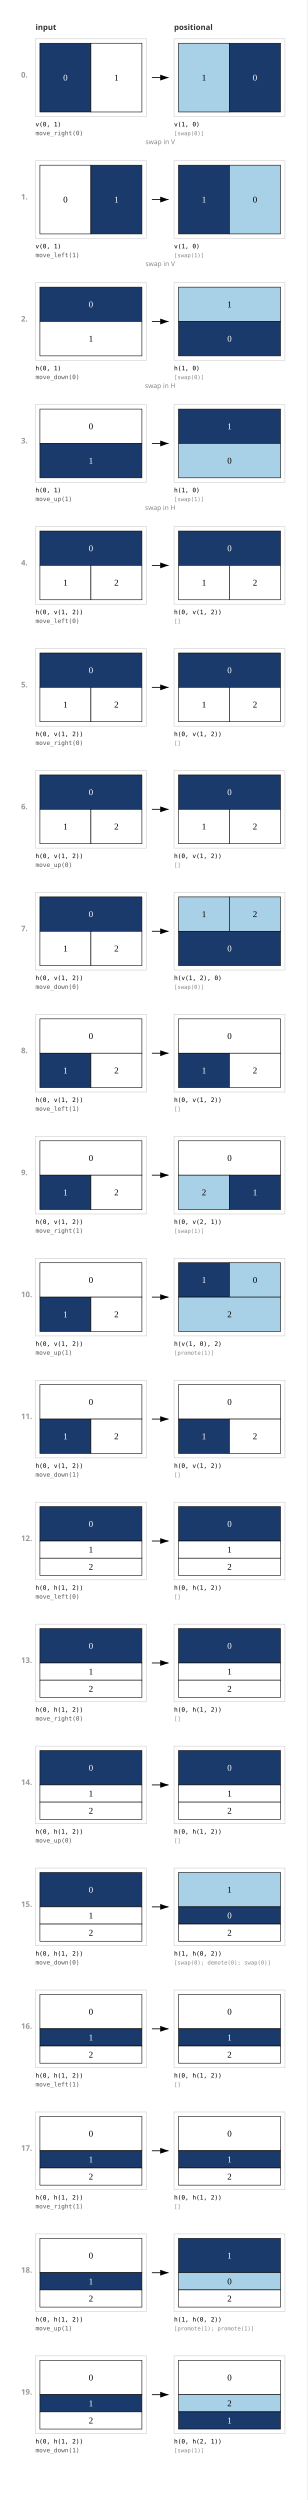
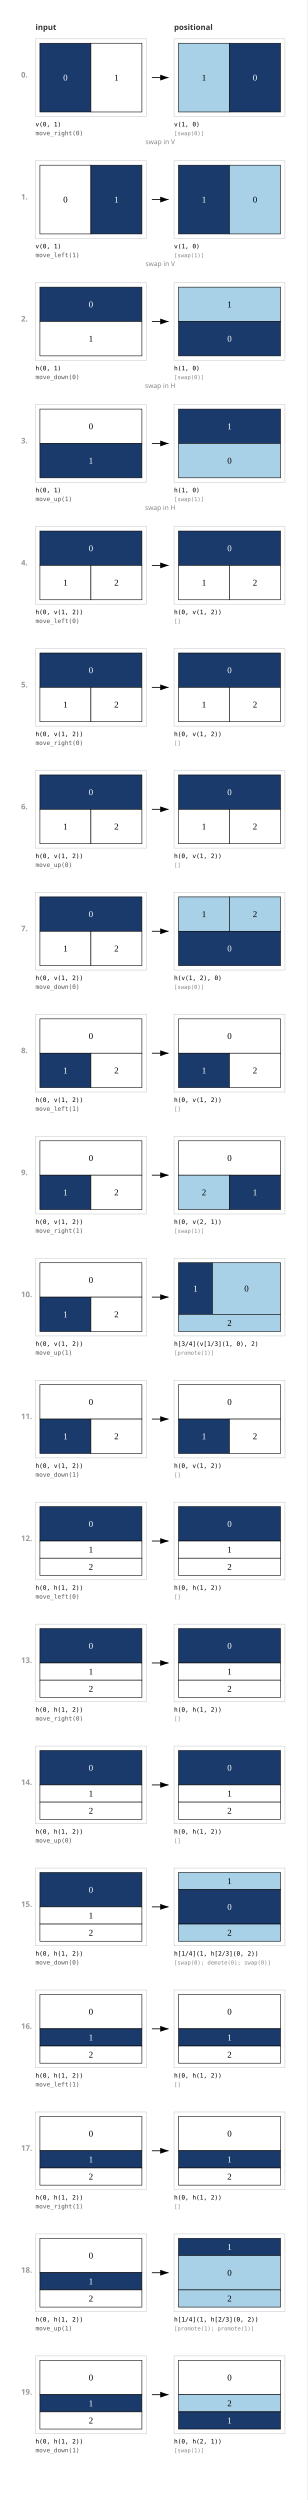
<svg xmlns="http://www.w3.org/2000/svg" width="554" height="4510">
  <rect width="554" height="4510" fill="white" />
  <defs>
    <marker id="arrow" markerWidth="10" markerHeight="7" refX="10" refY="3.5" orient="auto">
      <polygon points="0 0, 10 3.5, 0 7" fill="black" />
    </marker>
  </defs>
  <text x="64" y="54" font-size="14" font-weight="bold" font-family="sans-serif" fill="#333">input</text>
  <text x="314" y="54" font-size="14" font-weight="bold" font-family="sans-serif" fill="#333">positional</text>
  <text x="38" y="140" font-size="14" font-weight="bold" font-family="sans-serif" fill="#999">0.</text>
  <rect x="64" y="70" width="200" height="140" fill="none" stroke="#ccc" stroke-width="1" />
  <rect x="72" y="78" width="92" height="124" fill="#1a3a6b" stroke="black" stroke-width="1" />
  <text x="118" y="140" text-anchor="middle" dominant-baseline="central" font-size="16" fill="white">0</text>
  <rect x="164" y="78" width="92" height="124" fill="white" stroke="black" stroke-width="1" />
  <text x="210" y="140" text-anchor="middle" dominant-baseline="central" font-size="16" fill="black">1</text>
  <line x1="274" y1="140" x2="304" y2="140" stroke="black" stroke-width="1.5" marker-end="url(#arrow)" />
  <rect x="314" y="70" width="200" height="140" fill="none" stroke="#ccc" stroke-width="1" />
  <rect x="322" y="78" width="92" height="124" fill="#a8d0e6" stroke="black" stroke-width="1" />
  <text x="368" y="140" text-anchor="middle" dominant-baseline="central" font-size="16" fill="black">1</text>
  <rect x="414" y="78" width="92" height="124" fill="#1a3a6b" stroke="black" stroke-width="1" />
  <text x="460" y="140" text-anchor="middle" dominant-baseline="central" font-size="16" fill="white">0</text>
  <text x="64" y="228" font-size="11" font-family="monospace">v(0, 1)</text>
  <text x="314" y="228" font-size="11" font-family="monospace">v(1, 0)</text>
  <text x="64" y="244" font-size="11" font-family="monospace" fill="#555">move_right(0)</text>
  <text x="314" y="244" font-size="10" font-family="monospace" fill="#888">[swap(0)]</text>
  <text x="289" y="260" text-anchor="middle" font-size="12" font-family="sans-serif" fill="#888">swap in V</text>
  <text x="38" y="360" font-size="14" font-weight="bold" font-family="sans-serif" fill="#999">1.</text>
  <rect x="64" y="290" width="200" height="140" fill="none" stroke="#ccc" stroke-width="1" />
  <rect x="72" y="298" width="92" height="124" fill="white" stroke="black" stroke-width="1" />
  <text x="118" y="360" text-anchor="middle" dominant-baseline="central" font-size="16" fill="black">0</text>
  <rect x="164" y="298" width="92" height="124" fill="#1a3a6b" stroke="black" stroke-width="1" />
  <text x="210" y="360" text-anchor="middle" dominant-baseline="central" font-size="16" fill="white">1</text>
  <line x1="274" y1="360" x2="304" y2="360" stroke="black" stroke-width="1.5" marker-end="url(#arrow)" />
  <rect x="314" y="290" width="200" height="140" fill="none" stroke="#ccc" stroke-width="1" />
  <rect x="322" y="298" width="92" height="124" fill="#1a3a6b" stroke="black" stroke-width="1" />
  <text x="368" y="360" text-anchor="middle" dominant-baseline="central" font-size="16" fill="white">1</text>
  <rect x="414" y="298" width="92" height="124" fill="#a8d0e6" stroke="black" stroke-width="1" />
  <text x="460" y="360" text-anchor="middle" dominant-baseline="central" font-size="16" fill="black">0</text>
  <text x="64" y="448" font-size="11" font-family="monospace">v(0, 1)</text>
  <text x="314" y="448" font-size="11" font-family="monospace">v(1, 0)</text>
  <text x="64" y="464" font-size="11" font-family="monospace" fill="#555">move_left(1)</text>
  <text x="314" y="464" font-size="10" font-family="monospace" fill="#888">[swap(1)]</text>
  <text x="289" y="480" text-anchor="middle" font-size="12" font-family="sans-serif" fill="#888">swap in V</text>
  <text x="38" y="580" font-size="14" font-weight="bold" font-family="sans-serif" fill="#999">2.</text>
  <rect x="64" y="510" width="200" height="140" fill="none" stroke="#ccc" stroke-width="1" />
  <rect x="72" y="518" width="184" height="62" fill="#1a3a6b" stroke="black" stroke-width="1" />
  <text x="164" y="549" text-anchor="middle" dominant-baseline="central" font-size="16" fill="white">0</text>
  <rect x="72" y="580" width="184" height="62" fill="white" stroke="black" stroke-width="1" />
  <text x="164" y="611" text-anchor="middle" dominant-baseline="central" font-size="16" fill="black">1</text>
  <line x1="274" y1="580" x2="304" y2="580" stroke="black" stroke-width="1.5" marker-end="url(#arrow)" />
  <rect x="314" y="510" width="200" height="140" fill="none" stroke="#ccc" stroke-width="1" />
  <rect x="322" y="518" width="184" height="62" fill="#a8d0e6" stroke="black" stroke-width="1" />
  <text x="414" y="549" text-anchor="middle" dominant-baseline="central" font-size="16" fill="black">1</text>
  <rect x="322" y="580" width="184" height="62" fill="#1a3a6b" stroke="black" stroke-width="1" />
  <text x="414" y="611" text-anchor="middle" dominant-baseline="central" font-size="16" fill="white">0</text>
  <text x="64" y="668" font-size="11" font-family="monospace">h(0, 1)</text>
  <text x="314" y="668" font-size="11" font-family="monospace">h(1, 0)</text>
  <text x="64" y="684" font-size="11" font-family="monospace" fill="#555">move_down(0)</text>
  <text x="314" y="684" font-size="10" font-family="monospace" fill="#888">[swap(0)]</text>
  <text x="289" y="700" text-anchor="middle" font-size="12" font-family="sans-serif" fill="#888">swap in H</text>
  <text x="38" y="800" font-size="14" font-weight="bold" font-family="sans-serif" fill="#999">3.</text>
  <rect x="64" y="730" width="200" height="140" fill="none" stroke="#ccc" stroke-width="1" />
  <rect x="72" y="738" width="184" height="62" fill="white" stroke="black" stroke-width="1" />
  <text x="164" y="769" text-anchor="middle" dominant-baseline="central" font-size="16" fill="black">0</text>
  <rect x="72" y="800" width="184" height="62" fill="#1a3a6b" stroke="black" stroke-width="1" />
  <text x="164" y="831" text-anchor="middle" dominant-baseline="central" font-size="16" fill="white">1</text>
  <line x1="274" y1="800" x2="304" y2="800" stroke="black" stroke-width="1.5" marker-end="url(#arrow)" />
  <rect x="314" y="730" width="200" height="140" fill="none" stroke="#ccc" stroke-width="1" />
  <rect x="322" y="738" width="184" height="62" fill="#1a3a6b" stroke="black" stroke-width="1" />
  <text x="414" y="769" text-anchor="middle" dominant-baseline="central" font-size="16" fill="white">1</text>
  <rect x="322" y="800" width="184" height="62" fill="#a8d0e6" stroke="black" stroke-width="1" />
  <text x="414" y="831" text-anchor="middle" dominant-baseline="central" font-size="16" fill="black">0</text>
  <text x="64" y="888" font-size="11" font-family="monospace">h(0, 1)</text>
  <text x="314" y="888" font-size="11" font-family="monospace">h(1, 0)</text>
  <text x="64" y="904" font-size="11" font-family="monospace" fill="#555">move_up(1)</text>
  <text x="314" y="904" font-size="10" font-family="monospace" fill="#888">[swap(1)]</text>
  <text x="289" y="920" text-anchor="middle" font-size="12" font-family="sans-serif" fill="#888">swap in H</text>
  <text x="38" y="1020" font-size="14" font-weight="bold" font-family="sans-serif" fill="#999">4.</text>
  <rect x="64" y="950" width="200" height="140" fill="none" stroke="#ccc" stroke-width="1" />
  <rect x="72" y="958" width="184" height="62" fill="#1a3a6b" stroke="black" stroke-width="1" />
  <text x="164" y="989" text-anchor="middle" dominant-baseline="central" font-size="16" fill="white">0</text>
  <rect x="72" y="1020" width="92" height="62" fill="white" stroke="black" stroke-width="1" />
  <text x="118" y="1051" text-anchor="middle" dominant-baseline="central" font-size="16" fill="black">1</text>
  <rect x="164" y="1020" width="92" height="62" fill="white" stroke="black" stroke-width="1" />
  <text x="210" y="1051" text-anchor="middle" dominant-baseline="central" font-size="16" fill="black">2</text>
  <line x1="274" y1="1020" x2="304" y2="1020" stroke="black" stroke-width="1.5" marker-end="url(#arrow)" />
  <rect x="314" y="950" width="200" height="140" fill="none" stroke="#ccc" stroke-width="1" />
  <rect x="322" y="958" width="184" height="62" fill="#1a3a6b" stroke="black" stroke-width="1" />
  <text x="414" y="989" text-anchor="middle" dominant-baseline="central" font-size="16" fill="white">0</text>
  <rect x="322" y="1020" width="92" height="62" fill="white" stroke="black" stroke-width="1" />
  <text x="368" y="1051" text-anchor="middle" dominant-baseline="central" font-size="16" fill="black">1</text>
  <rect x="414" y="1020" width="92" height="62" fill="white" stroke="black" stroke-width="1" />
  <text x="460" y="1051" text-anchor="middle" dominant-baseline="central" font-size="16" fill="black">2</text>
  <text x="64" y="1108" font-size="11" font-family="monospace">h(0, v(1, 2))</text>
  <text x="314" y="1108" font-size="11" font-family="monospace">h(0, v(1, 2))</text>
  <text x="64" y="1124" font-size="11" font-family="monospace" fill="#555">move_left(0)</text>
  <text x="314" y="1124" font-size="10" font-family="monospace" fill="#888">[]</text>
  <text x="38" y="1240" font-size="14" font-weight="bold" font-family="sans-serif" fill="#999">5.</text>
  <rect x="64" y="1170" width="200" height="140" fill="none" stroke="#ccc" stroke-width="1" />
  <rect x="72" y="1178" width="184" height="62" fill="#1a3a6b" stroke="black" stroke-width="1" />
  <text x="164" y="1209" text-anchor="middle" dominant-baseline="central" font-size="16" fill="white">0</text>
  <rect x="72" y="1240" width="92" height="62" fill="white" stroke="black" stroke-width="1" />
  <text x="118" y="1271" text-anchor="middle" dominant-baseline="central" font-size="16" fill="black">1</text>
  <rect x="164" y="1240" width="92" height="62" fill="white" stroke="black" stroke-width="1" />
  <text x="210" y="1271" text-anchor="middle" dominant-baseline="central" font-size="16" fill="black">2</text>
  <line x1="274" y1="1240" x2="304" y2="1240" stroke="black" stroke-width="1.5" marker-end="url(#arrow)" />
  <rect x="314" y="1170" width="200" height="140" fill="none" stroke="#ccc" stroke-width="1" />
  <rect x="322" y="1178" width="184" height="62" fill="#1a3a6b" stroke="black" stroke-width="1" />
  <text x="414" y="1209" text-anchor="middle" dominant-baseline="central" font-size="16" fill="white">0</text>
  <rect x="322" y="1240" width="92" height="62" fill="white" stroke="black" stroke-width="1" />
  <text x="368" y="1271" text-anchor="middle" dominant-baseline="central" font-size="16" fill="black">1</text>
  <rect x="414" y="1240" width="92" height="62" fill="white" stroke="black" stroke-width="1" />
  <text x="460" y="1271" text-anchor="middle" dominant-baseline="central" font-size="16" fill="black">2</text>
  <text x="64" y="1328" font-size="11" font-family="monospace">h(0, v(1, 2))</text>
  <text x="314" y="1328" font-size="11" font-family="monospace">h(0, v(1, 2))</text>
  <text x="64" y="1344" font-size="11" font-family="monospace" fill="#555">move_right(0)</text>
  <text x="314" y="1344" font-size="10" font-family="monospace" fill="#888">[]</text>
  <text x="38" y="1460" font-size="14" font-weight="bold" font-family="sans-serif" fill="#999">6.</text>
  <rect x="64" y="1390" width="200" height="140" fill="none" stroke="#ccc" stroke-width="1" />
  <rect x="72" y="1398" width="184" height="62" fill="#1a3a6b" stroke="black" stroke-width="1" />
  <text x="164" y="1429" text-anchor="middle" dominant-baseline="central" font-size="16" fill="white">0</text>
  <rect x="72" y="1460" width="92" height="62" fill="white" stroke="black" stroke-width="1" />
  <text x="118" y="1491" text-anchor="middle" dominant-baseline="central" font-size="16" fill="black">1</text>
  <rect x="164" y="1460" width="92" height="62" fill="white" stroke="black" stroke-width="1" />
  <text x="210" y="1491" text-anchor="middle" dominant-baseline="central" font-size="16" fill="black">2</text>
  <line x1="274" y1="1460" x2="304" y2="1460" stroke="black" stroke-width="1.5" marker-end="url(#arrow)" />
  <rect x="314" y="1390" width="200" height="140" fill="none" stroke="#ccc" stroke-width="1" />
  <rect x="322" y="1398" width="184" height="62" fill="#1a3a6b" stroke="black" stroke-width="1" />
  <text x="414" y="1429" text-anchor="middle" dominant-baseline="central" font-size="16" fill="white">0</text>
  <rect x="322" y="1460" width="92" height="62" fill="white" stroke="black" stroke-width="1" />
  <text x="368" y="1491" text-anchor="middle" dominant-baseline="central" font-size="16" fill="black">1</text>
  <rect x="414" y="1460" width="92" height="62" fill="white" stroke="black" stroke-width="1" />
  <text x="460" y="1491" text-anchor="middle" dominant-baseline="central" font-size="16" fill="black">2</text>
  <text x="64" y="1548" font-size="11" font-family="monospace">h(0, v(1, 2))</text>
  <text x="314" y="1548" font-size="11" font-family="monospace">h(0, v(1, 2))</text>
  <text x="64" y="1564" font-size="11" font-family="monospace" fill="#555">move_up(0)</text>
  <text x="314" y="1564" font-size="10" font-family="monospace" fill="#888">[]</text>
  <text x="38" y="1680" font-size="14" font-weight="bold" font-family="sans-serif" fill="#999">7.</text>
  <rect x="64" y="1610" width="200" height="140" fill="none" stroke="#ccc" stroke-width="1" />
  <rect x="72" y="1618" width="184" height="62" fill="#1a3a6b" stroke="black" stroke-width="1" />
  <text x="164" y="1649" text-anchor="middle" dominant-baseline="central" font-size="16" fill="white">0</text>
  <rect x="72" y="1680" width="92" height="62" fill="white" stroke="black" stroke-width="1" />
  <text x="118" y="1711" text-anchor="middle" dominant-baseline="central" font-size="16" fill="black">1</text>
  <rect x="164" y="1680" width="92" height="62" fill="white" stroke="black" stroke-width="1" />
  <text x="210" y="1711" text-anchor="middle" dominant-baseline="central" font-size="16" fill="black">2</text>
  <line x1="274" y1="1680" x2="304" y2="1680" stroke="black" stroke-width="1.5" marker-end="url(#arrow)" />
  <rect x="314" y="1610" width="200" height="140" fill="none" stroke="#ccc" stroke-width="1" />
  <rect x="322" y="1618" width="92" height="62" fill="#a8d0e6" stroke="black" stroke-width="1" />
  <text x="368" y="1649" text-anchor="middle" dominant-baseline="central" font-size="16" fill="black">1</text>
  <rect x="414" y="1618" width="92" height="62" fill="#a8d0e6" stroke="black" stroke-width="1" />
  <text x="460" y="1649" text-anchor="middle" dominant-baseline="central" font-size="16" fill="black">2</text>
  <rect x="322" y="1680" width="184" height="62" fill="#1a3a6b" stroke="black" stroke-width="1" />
  <text x="414" y="1711" text-anchor="middle" dominant-baseline="central" font-size="16" fill="white">0</text>
  <text x="64" y="1768" font-size="11" font-family="monospace">h(0, v(1, 2))</text>
  <text x="314" y="1768" font-size="11" font-family="monospace">h(v(1, 2), 0)</text>
  <text x="64" y="1784" font-size="11" font-family="monospace" fill="#555">move_down(0)</text>
  <text x="314" y="1784" font-size="10" font-family="monospace" fill="#888">[swap(0)]</text>
  <text x="38" y="1900" font-size="14" font-weight="bold" font-family="sans-serif" fill="#999">8.</text>
  <rect x="64" y="1830" width="200" height="140" fill="none" stroke="#ccc" stroke-width="1" />
  <rect x="72" y="1838" width="184" height="62" fill="white" stroke="black" stroke-width="1" />
  <text x="164" y="1869" text-anchor="middle" dominant-baseline="central" font-size="16" fill="black">0</text>
  <rect x="72" y="1900" width="92" height="62" fill="#1a3a6b" stroke="black" stroke-width="1" />
  <text x="118" y="1931" text-anchor="middle" dominant-baseline="central" font-size="16" fill="white">1</text>
  <rect x="164" y="1900" width="92" height="62" fill="white" stroke="black" stroke-width="1" />
  <text x="210" y="1931" text-anchor="middle" dominant-baseline="central" font-size="16" fill="black">2</text>
  <line x1="274" y1="1900" x2="304" y2="1900" stroke="black" stroke-width="1.5" marker-end="url(#arrow)" />
  <rect x="314" y="1830" width="200" height="140" fill="none" stroke="#ccc" stroke-width="1" />
  <rect x="322" y="1838" width="184" height="62" fill="white" stroke="black" stroke-width="1" />
  <text x="414" y="1869" text-anchor="middle" dominant-baseline="central" font-size="16" fill="black">0</text>
  <rect x="322" y="1900" width="92" height="62" fill="#1a3a6b" stroke="black" stroke-width="1" />
  <text x="368" y="1931" text-anchor="middle" dominant-baseline="central" font-size="16" fill="white">1</text>
  <rect x="414" y="1900" width="92" height="62" fill="white" stroke="black" stroke-width="1" />
  <text x="460" y="1931" text-anchor="middle" dominant-baseline="central" font-size="16" fill="black">2</text>
  <text x="64" y="1988" font-size="11" font-family="monospace">h(0, v(1, 2))</text>
  <text x="314" y="1988" font-size="11" font-family="monospace">h(0, v(1, 2))</text>
  <text x="64" y="2004" font-size="11" font-family="monospace" fill="#555">move_left(1)</text>
  <text x="314" y="2004" font-size="10" font-family="monospace" fill="#888">[]</text>
  <text x="38" y="2120" font-size="14" font-weight="bold" font-family="sans-serif" fill="#999">9.</text>
  <rect x="64" y="2050" width="200" height="140" fill="none" stroke="#ccc" stroke-width="1" />
  <rect x="72" y="2058" width="184" height="62" fill="white" stroke="black" stroke-width="1" />
  <text x="164" y="2089" text-anchor="middle" dominant-baseline="central" font-size="16" fill="black">0</text>
  <rect x="72" y="2120" width="92" height="62" fill="#1a3a6b" stroke="black" stroke-width="1" />
  <text x="118" y="2151" text-anchor="middle" dominant-baseline="central" font-size="16" fill="white">1</text>
  <rect x="164" y="2120" width="92" height="62" fill="white" stroke="black" stroke-width="1" />
  <text x="210" y="2151" text-anchor="middle" dominant-baseline="central" font-size="16" fill="black">2</text>
  <line x1="274" y1="2120" x2="304" y2="2120" stroke="black" stroke-width="1.5" marker-end="url(#arrow)" />
  <rect x="314" y="2050" width="200" height="140" fill="none" stroke="#ccc" stroke-width="1" />
  <rect x="322" y="2058" width="184" height="62" fill="white" stroke="black" stroke-width="1" />
  <text x="414" y="2089" text-anchor="middle" dominant-baseline="central" font-size="16" fill="black">0</text>
  <rect x="322" y="2120" width="92" height="62" fill="#a8d0e6" stroke="black" stroke-width="1" />
  <text x="368" y="2151" text-anchor="middle" dominant-baseline="central" font-size="16" fill="black">2</text>
  <rect x="414" y="2120" width="92" height="62" fill="#1a3a6b" stroke="black" stroke-width="1" />
  <text x="460" y="2151" text-anchor="middle" dominant-baseline="central" font-size="16" fill="white">1</text>
  <text x="64" y="2208" font-size="11" font-family="monospace">h(0, v(1, 2))</text>
  <text x="314" y="2208" font-size="11" font-family="monospace">h(0, v(2, 1))</text>
  <text x="64" y="2224" font-size="11" font-family="monospace" fill="#555">move_right(1)</text>
  <text x="314" y="2224" font-size="10" font-family="monospace" fill="#888">[swap(1)]</text>
  <text x="38" y="2340" font-size="14" font-weight="bold" font-family="sans-serif" fill="#999">10.</text>
  <rect x="64" y="2270" width="200" height="140" fill="none" stroke="#ccc" stroke-width="1" />
  <rect x="72" y="2278" width="184" height="62" fill="white" stroke="black" stroke-width="1" />
  <text x="164" y="2309" text-anchor="middle" dominant-baseline="central" font-size="16" fill="black">0</text>
  <rect x="72" y="2340" width="92" height="62" fill="#1a3a6b" stroke="black" stroke-width="1" />
  <text x="118" y="2371" text-anchor="middle" dominant-baseline="central" font-size="16" fill="white">1</text>
  <rect x="164" y="2340" width="92" height="62" fill="white" stroke="black" stroke-width="1" />
  <text x="210" y="2371" text-anchor="middle" dominant-baseline="central" font-size="16" fill="black">2</text>
  <line x1="274" y1="2340" x2="304" y2="2340" stroke="black" stroke-width="1.5" marker-end="url(#arrow)" />
  <rect x="314" y="2270" width="200" height="140" fill="none" stroke="#ccc" stroke-width="1" />
-   <rect x="322" y="2278" width="92" height="62" fill="#1a3a6b" stroke="black" stroke-width="1" />
-   <text x="368" y="2309" text-anchor="middle" dominant-baseline="central" font-size="16" fill="white">1</text>
-   <rect x="414" y="2278" width="92" height="62" fill="#a8d0e6" stroke="black" stroke-width="1" />
-   <text x="460" y="2309" text-anchor="middle" dominant-baseline="central" font-size="16" fill="black">0</text>
-   <rect x="322" y="2340" width="184" height="62" fill="#a8d0e6" stroke="black" stroke-width="1" />
-   <text x="414" y="2371" text-anchor="middle" dominant-baseline="central" font-size="16" fill="black">2</text>
+   <rect x="322" y="2278" width="61.333" height="93" fill="#1a3a6b" stroke="black" stroke-width="1" />
+   <text x="352.667" y="2324.5" text-anchor="middle" dominant-baseline="central" font-size="16" fill="white">1</text>
+   <rect x="383.333" y="2278" width="122.667" height="93" fill="#a8d0e6" stroke="black" stroke-width="1" />
+   <text x="444.667" y="2324.5" text-anchor="middle" dominant-baseline="central" font-size="16" fill="black">0</text>
+   <rect x="322" y="2371" width="184" height="31" fill="#a8d0e6" stroke="black" stroke-width="1" />
+   <text x="414" y="2386.5" text-anchor="middle" dominant-baseline="central" font-size="16" fill="black">2</text>
  <text x="64" y="2428" font-size="11" font-family="monospace">h(0, v(1, 2))</text>
-   <text x="314" y="2428" font-size="11" font-family="monospace">h(v(1, 0), 2)</text>
+   <text x="314" y="2428" font-size="11" font-family="monospace">h[3/4](v[1/3](1, 0), 2)</text>
  <text x="64" y="2444" font-size="11" font-family="monospace" fill="#555">move_up(1)</text>
  <text x="314" y="2444" font-size="10" font-family="monospace" fill="#888">[promote(1)]</text>
  <text x="38" y="2560" font-size="14" font-weight="bold" font-family="sans-serif" fill="#999">11.</text>
  <rect x="64" y="2490" width="200" height="140" fill="none" stroke="#ccc" stroke-width="1" />
  <rect x="72" y="2498" width="184" height="62" fill="white" stroke="black" stroke-width="1" />
  <text x="164" y="2529" text-anchor="middle" dominant-baseline="central" font-size="16" fill="black">0</text>
  <rect x="72" y="2560" width="92" height="62" fill="#1a3a6b" stroke="black" stroke-width="1" />
  <text x="118" y="2591" text-anchor="middle" dominant-baseline="central" font-size="16" fill="white">1</text>
  <rect x="164" y="2560" width="92" height="62" fill="white" stroke="black" stroke-width="1" />
  <text x="210" y="2591" text-anchor="middle" dominant-baseline="central" font-size="16" fill="black">2</text>
  <line x1="274" y1="2560" x2="304" y2="2560" stroke="black" stroke-width="1.5" marker-end="url(#arrow)" />
  <rect x="314" y="2490" width="200" height="140" fill="none" stroke="#ccc" stroke-width="1" />
  <rect x="322" y="2498" width="184" height="62" fill="white" stroke="black" stroke-width="1" />
  <text x="414" y="2529" text-anchor="middle" dominant-baseline="central" font-size="16" fill="black">0</text>
  <rect x="322" y="2560" width="92" height="62" fill="#1a3a6b" stroke="black" stroke-width="1" />
  <text x="368" y="2591" text-anchor="middle" dominant-baseline="central" font-size="16" fill="white">1</text>
  <rect x="414" y="2560" width="92" height="62" fill="white" stroke="black" stroke-width="1" />
  <text x="460" y="2591" text-anchor="middle" dominant-baseline="central" font-size="16" fill="black">2</text>
  <text x="64" y="2648" font-size="11" font-family="monospace">h(0, v(1, 2))</text>
  <text x="314" y="2648" font-size="11" font-family="monospace">h(0, v(1, 2))</text>
  <text x="64" y="2664" font-size="11" font-family="monospace" fill="#555">move_down(1)</text>
  <text x="314" y="2664" font-size="10" font-family="monospace" fill="#888">[]</text>
  <text x="38" y="2780" font-size="14" font-weight="bold" font-family="sans-serif" fill="#999">12.</text>
  <rect x="64" y="2710" width="200" height="140" fill="none" stroke="#ccc" stroke-width="1" />
  <rect x="72" y="2718" width="184" height="62" fill="#1a3a6b" stroke="black" stroke-width="1" />
  <text x="164" y="2749" text-anchor="middle" dominant-baseline="central" font-size="16" fill="white">0</text>
  <rect x="72" y="2780" width="184" height="31" fill="white" stroke="black" stroke-width="1" />
  <text x="164" y="2795.5" text-anchor="middle" dominant-baseline="central" font-size="16" fill="black">1</text>
  <rect x="72" y="2811" width="184" height="31" fill="white" stroke="black" stroke-width="1" />
  <text x="164" y="2826.5" text-anchor="middle" dominant-baseline="central" font-size="16" fill="black">2</text>
  <line x1="274" y1="2780" x2="304" y2="2780" stroke="black" stroke-width="1.5" marker-end="url(#arrow)" />
  <rect x="314" y="2710" width="200" height="140" fill="none" stroke="#ccc" stroke-width="1" />
  <rect x="322" y="2718" width="184" height="62" fill="#1a3a6b" stroke="black" stroke-width="1" />
  <text x="414" y="2749" text-anchor="middle" dominant-baseline="central" font-size="16" fill="white">0</text>
  <rect x="322" y="2780" width="184" height="31" fill="white" stroke="black" stroke-width="1" />
  <text x="414" y="2795.5" text-anchor="middle" dominant-baseline="central" font-size="16" fill="black">1</text>
  <rect x="322" y="2811" width="184" height="31" fill="white" stroke="black" stroke-width="1" />
  <text x="414" y="2826.5" text-anchor="middle" dominant-baseline="central" font-size="16" fill="black">2</text>
  <text x="64" y="2868" font-size="11" font-family="monospace">h(0, h(1, 2))</text>
  <text x="314" y="2868" font-size="11" font-family="monospace">h(0, h(1, 2))</text>
  <text x="64" y="2884" font-size="11" font-family="monospace" fill="#555">move_left(0)</text>
  <text x="314" y="2884" font-size="10" font-family="monospace" fill="#888">[]</text>
  <text x="38" y="3000" font-size="14" font-weight="bold" font-family="sans-serif" fill="#999">13.</text>
  <rect x="64" y="2930" width="200" height="140" fill="none" stroke="#ccc" stroke-width="1" />
  <rect x="72" y="2938" width="184" height="62" fill="#1a3a6b" stroke="black" stroke-width="1" />
  <text x="164" y="2969" text-anchor="middle" dominant-baseline="central" font-size="16" fill="white">0</text>
  <rect x="72" y="3000" width="184" height="31" fill="white" stroke="black" stroke-width="1" />
  <text x="164" y="3015.5" text-anchor="middle" dominant-baseline="central" font-size="16" fill="black">1</text>
  <rect x="72" y="3031" width="184" height="31" fill="white" stroke="black" stroke-width="1" />
  <text x="164" y="3046.5" text-anchor="middle" dominant-baseline="central" font-size="16" fill="black">2</text>
  <line x1="274" y1="3000" x2="304" y2="3000" stroke="black" stroke-width="1.5" marker-end="url(#arrow)" />
  <rect x="314" y="2930" width="200" height="140" fill="none" stroke="#ccc" stroke-width="1" />
  <rect x="322" y="2938" width="184" height="62" fill="#1a3a6b" stroke="black" stroke-width="1" />
  <text x="414" y="2969" text-anchor="middle" dominant-baseline="central" font-size="16" fill="white">0</text>
  <rect x="322" y="3000" width="184" height="31" fill="white" stroke="black" stroke-width="1" />
  <text x="414" y="3015.5" text-anchor="middle" dominant-baseline="central" font-size="16" fill="black">1</text>
  <rect x="322" y="3031" width="184" height="31" fill="white" stroke="black" stroke-width="1" />
  <text x="414" y="3046.5" text-anchor="middle" dominant-baseline="central" font-size="16" fill="black">2</text>
  <text x="64" y="3088" font-size="11" font-family="monospace">h(0, h(1, 2))</text>
  <text x="314" y="3088" font-size="11" font-family="monospace">h(0, h(1, 2))</text>
  <text x="64" y="3104" font-size="11" font-family="monospace" fill="#555">move_right(0)</text>
  <text x="314" y="3104" font-size="10" font-family="monospace" fill="#888">[]</text>
  <text x="38" y="3220" font-size="14" font-weight="bold" font-family="sans-serif" fill="#999">14.</text>
  <rect x="64" y="3150" width="200" height="140" fill="none" stroke="#ccc" stroke-width="1" />
  <rect x="72" y="3158" width="184" height="62" fill="#1a3a6b" stroke="black" stroke-width="1" />
  <text x="164" y="3189" text-anchor="middle" dominant-baseline="central" font-size="16" fill="white">0</text>
  <rect x="72" y="3220" width="184" height="31" fill="white" stroke="black" stroke-width="1" />
  <text x="164" y="3235.5" text-anchor="middle" dominant-baseline="central" font-size="16" fill="black">1</text>
  <rect x="72" y="3251" width="184" height="31" fill="white" stroke="black" stroke-width="1" />
  <text x="164" y="3266.5" text-anchor="middle" dominant-baseline="central" font-size="16" fill="black">2</text>
  <line x1="274" y1="3220" x2="304" y2="3220" stroke="black" stroke-width="1.5" marker-end="url(#arrow)" />
  <rect x="314" y="3150" width="200" height="140" fill="none" stroke="#ccc" stroke-width="1" />
  <rect x="322" y="3158" width="184" height="62" fill="#1a3a6b" stroke="black" stroke-width="1" />
  <text x="414" y="3189" text-anchor="middle" dominant-baseline="central" font-size="16" fill="white">0</text>
  <rect x="322" y="3220" width="184" height="31" fill="white" stroke="black" stroke-width="1" />
  <text x="414" y="3235.5" text-anchor="middle" dominant-baseline="central" font-size="16" fill="black">1</text>
  <rect x="322" y="3251" width="184" height="31" fill="white" stroke="black" stroke-width="1" />
  <text x="414" y="3266.5" text-anchor="middle" dominant-baseline="central" font-size="16" fill="black">2</text>
  <text x="64" y="3308" font-size="11" font-family="monospace">h(0, h(1, 2))</text>
  <text x="314" y="3308" font-size="11" font-family="monospace">h(0, h(1, 2))</text>
  <text x="64" y="3324" font-size="11" font-family="monospace" fill="#555">move_up(0)</text>
  <text x="314" y="3324" font-size="10" font-family="monospace" fill="#888">[]</text>
  <text x="38" y="3440" font-size="14" font-weight="bold" font-family="sans-serif" fill="#999">15.</text>
  <rect x="64" y="3370" width="200" height="140" fill="none" stroke="#ccc" stroke-width="1" />
  <rect x="72" y="3378" width="184" height="62" fill="#1a3a6b" stroke="black" stroke-width="1" />
  <text x="164" y="3409" text-anchor="middle" dominant-baseline="central" font-size="16" fill="white">0</text>
  <rect x="72" y="3440" width="184" height="31" fill="white" stroke="black" stroke-width="1" />
  <text x="164" y="3455.5" text-anchor="middle" dominant-baseline="central" font-size="16" fill="black">1</text>
  <rect x="72" y="3471" width="184" height="31" fill="white" stroke="black" stroke-width="1" />
  <text x="164" y="3486.5" text-anchor="middle" dominant-baseline="central" font-size="16" fill="black">2</text>
  <line x1="274" y1="3440" x2="304" y2="3440" stroke="black" stroke-width="1.5" marker-end="url(#arrow)" />
  <rect x="314" y="3370" width="200" height="140" fill="none" stroke="#ccc" stroke-width="1" />
-   <rect x="322" y="3378" width="184" height="62" fill="#a8d0e6" stroke="black" stroke-width="1" />
-   <text x="414" y="3409" text-anchor="middle" dominant-baseline="central" font-size="16" fill="black">1</text>
-   <rect x="322" y="3440" width="184" height="31" fill="#1a3a6b" stroke="black" stroke-width="1" />
-   <text x="414" y="3455.5" text-anchor="middle" dominant-baseline="central" font-size="16" fill="white">0</text>
-   <rect x="322" y="3471" width="184" height="31" fill="white" stroke="black" stroke-width="1" />
+   <rect x="322" y="3378" width="184" height="31" fill="#a8d0e6" stroke="black" stroke-width="1" />
+   <text x="414" y="3393.5" text-anchor="middle" dominant-baseline="central" font-size="16" fill="black">1</text>
+   <rect x="322" y="3409" width="184" height="62" fill="#1a3a6b" stroke="black" stroke-width="1" />
+   <text x="414" y="3440" text-anchor="middle" dominant-baseline="central" font-size="16" fill="white">0</text>
+   <rect x="322" y="3471" width="184" height="31" fill="#a8d0e6" stroke="black" stroke-width="1" />
  <text x="414" y="3486.5" text-anchor="middle" dominant-baseline="central" font-size="16" fill="black">2</text>
  <text x="64" y="3528" font-size="11" font-family="monospace">h(0, h(1, 2))</text>
-   <text x="314" y="3528" font-size="11" font-family="monospace">h(1, h(0, 2))</text>
+   <text x="314" y="3528" font-size="11" font-family="monospace">h[1/4](1, h[2/3](0, 2))</text>
  <text x="64" y="3544" font-size="11" font-family="monospace" fill="#555">move_down(0)</text>
  <text x="314" y="3544" font-size="10" font-family="monospace" fill="#888">[swap(0); demote(0); swap(0)]</text>
  <text x="38" y="3660" font-size="14" font-weight="bold" font-family="sans-serif" fill="#999">16.</text>
  <rect x="64" y="3590" width="200" height="140" fill="none" stroke="#ccc" stroke-width="1" />
  <rect x="72" y="3598" width="184" height="62" fill="white" stroke="black" stroke-width="1" />
  <text x="164" y="3629" text-anchor="middle" dominant-baseline="central" font-size="16" fill="black">0</text>
  <rect x="72" y="3660" width="184" height="31" fill="#1a3a6b" stroke="black" stroke-width="1" />
  <text x="164" y="3675.5" text-anchor="middle" dominant-baseline="central" font-size="16" fill="white">1</text>
  <rect x="72" y="3691" width="184" height="31" fill="white" stroke="black" stroke-width="1" />
  <text x="164" y="3706.5" text-anchor="middle" dominant-baseline="central" font-size="16" fill="black">2</text>
  <line x1="274" y1="3660" x2="304" y2="3660" stroke="black" stroke-width="1.5" marker-end="url(#arrow)" />
  <rect x="314" y="3590" width="200" height="140" fill="none" stroke="#ccc" stroke-width="1" />
  <rect x="322" y="3598" width="184" height="62" fill="white" stroke="black" stroke-width="1" />
  <text x="414" y="3629" text-anchor="middle" dominant-baseline="central" font-size="16" fill="black">0</text>
  <rect x="322" y="3660" width="184" height="31" fill="#1a3a6b" stroke="black" stroke-width="1" />
  <text x="414" y="3675.5" text-anchor="middle" dominant-baseline="central" font-size="16" fill="white">1</text>
  <rect x="322" y="3691" width="184" height="31" fill="white" stroke="black" stroke-width="1" />
  <text x="414" y="3706.5" text-anchor="middle" dominant-baseline="central" font-size="16" fill="black">2</text>
  <text x="64" y="3748" font-size="11" font-family="monospace">h(0, h(1, 2))</text>
  <text x="314" y="3748" font-size="11" font-family="monospace">h(0, h(1, 2))</text>
  <text x="64" y="3764" font-size="11" font-family="monospace" fill="#555">move_left(1)</text>
  <text x="314" y="3764" font-size="10" font-family="monospace" fill="#888">[]</text>
  <text x="38" y="3880" font-size="14" font-weight="bold" font-family="sans-serif" fill="#999">17.</text>
  <rect x="64" y="3810" width="200" height="140" fill="none" stroke="#ccc" stroke-width="1" />
  <rect x="72" y="3818" width="184" height="62" fill="white" stroke="black" stroke-width="1" />
  <text x="164" y="3849" text-anchor="middle" dominant-baseline="central" font-size="16" fill="black">0</text>
  <rect x="72" y="3880" width="184" height="31" fill="#1a3a6b" stroke="black" stroke-width="1" />
  <text x="164" y="3895.5" text-anchor="middle" dominant-baseline="central" font-size="16" fill="white">1</text>
  <rect x="72" y="3911" width="184" height="31" fill="white" stroke="black" stroke-width="1" />
  <text x="164" y="3926.5" text-anchor="middle" dominant-baseline="central" font-size="16" fill="black">2</text>
  <line x1="274" y1="3880" x2="304" y2="3880" stroke="black" stroke-width="1.5" marker-end="url(#arrow)" />
  <rect x="314" y="3810" width="200" height="140" fill="none" stroke="#ccc" stroke-width="1" />
  <rect x="322" y="3818" width="184" height="62" fill="white" stroke="black" stroke-width="1" />
  <text x="414" y="3849" text-anchor="middle" dominant-baseline="central" font-size="16" fill="black">0</text>
  <rect x="322" y="3880" width="184" height="31" fill="#1a3a6b" stroke="black" stroke-width="1" />
  <text x="414" y="3895.5" text-anchor="middle" dominant-baseline="central" font-size="16" fill="white">1</text>
  <rect x="322" y="3911" width="184" height="31" fill="white" stroke="black" stroke-width="1" />
  <text x="414" y="3926.5" text-anchor="middle" dominant-baseline="central" font-size="16" fill="black">2</text>
  <text x="64" y="3968" font-size="11" font-family="monospace">h(0, h(1, 2))</text>
  <text x="314" y="3968" font-size="11" font-family="monospace">h(0, h(1, 2))</text>
  <text x="64" y="3984" font-size="11" font-family="monospace" fill="#555">move_right(1)</text>
  <text x="314" y="3984" font-size="10" font-family="monospace" fill="#888">[]</text>
  <text x="38" y="4100" font-size="14" font-weight="bold" font-family="sans-serif" fill="#999">18.</text>
  <rect x="64" y="4030" width="200" height="140" fill="none" stroke="#ccc" stroke-width="1" />
  <rect x="72" y="4038" width="184" height="62" fill="white" stroke="black" stroke-width="1" />
  <text x="164" y="4069" text-anchor="middle" dominant-baseline="central" font-size="16" fill="black">0</text>
  <rect x="72" y="4100" width="184" height="31" fill="#1a3a6b" stroke="black" stroke-width="1" />
  <text x="164" y="4115.5" text-anchor="middle" dominant-baseline="central" font-size="16" fill="white">1</text>
  <rect x="72" y="4131" width="184" height="31" fill="white" stroke="black" stroke-width="1" />
  <text x="164" y="4146.5" text-anchor="middle" dominant-baseline="central" font-size="16" fill="black">2</text>
  <line x1="274" y1="4100" x2="304" y2="4100" stroke="black" stroke-width="1.5" marker-end="url(#arrow)" />
  <rect x="314" y="4030" width="200" height="140" fill="none" stroke="#ccc" stroke-width="1" />
-   <rect x="322" y="4038" width="184" height="62" fill="#1a3a6b" stroke="black" stroke-width="1" />
-   <text x="414" y="4069" text-anchor="middle" dominant-baseline="central" font-size="16" fill="white">1</text>
-   <rect x="322" y="4100" width="184" height="31" fill="#a8d0e6" stroke="black" stroke-width="1" />
-   <text x="414" y="4115.5" text-anchor="middle" dominant-baseline="central" font-size="16" fill="black">0</text>
-   <rect x="322" y="4131" width="184" height="31" fill="white" stroke="black" stroke-width="1" />
+   <rect x="322" y="4038" width="184" height="31" fill="#1a3a6b" stroke="black" stroke-width="1" />
+   <text x="414" y="4053.5" text-anchor="middle" dominant-baseline="central" font-size="16" fill="white">1</text>
+   <rect x="322" y="4069" width="184" height="62" fill="#a8d0e6" stroke="black" stroke-width="1" />
+   <text x="414" y="4100" text-anchor="middle" dominant-baseline="central" font-size="16" fill="black">0</text>
+   <rect x="322" y="4131" width="184" height="31" fill="#a8d0e6" stroke="black" stroke-width="1" />
  <text x="414" y="4146.5" text-anchor="middle" dominant-baseline="central" font-size="16" fill="black">2</text>
  <text x="64" y="4188" font-size="11" font-family="monospace">h(0, h(1, 2))</text>
-   <text x="314" y="4188" font-size="11" font-family="monospace">h(1, h(0, 2))</text>
+   <text x="314" y="4188" font-size="11" font-family="monospace">h[1/4](1, h[2/3](0, 2))</text>
  <text x="64" y="4204" font-size="11" font-family="monospace" fill="#555">move_up(1)</text>
  <text x="314" y="4204" font-size="10" font-family="monospace" fill="#888">[promote(1); promote(1)]</text>
  <text x="38" y="4320" font-size="14" font-weight="bold" font-family="sans-serif" fill="#999">19.</text>
  <rect x="64" y="4250" width="200" height="140" fill="none" stroke="#ccc" stroke-width="1" />
  <rect x="72" y="4258" width="184" height="62" fill="white" stroke="black" stroke-width="1" />
  <text x="164" y="4289" text-anchor="middle" dominant-baseline="central" font-size="16" fill="black">0</text>
  <rect x="72" y="4320" width="184" height="31" fill="#1a3a6b" stroke="black" stroke-width="1" />
  <text x="164" y="4335.5" text-anchor="middle" dominant-baseline="central" font-size="16" fill="white">1</text>
  <rect x="72" y="4351" width="184" height="31" fill="white" stroke="black" stroke-width="1" />
  <text x="164" y="4366.5" text-anchor="middle" dominant-baseline="central" font-size="16" fill="black">2</text>
  <line x1="274" y1="4320" x2="304" y2="4320" stroke="black" stroke-width="1.5" marker-end="url(#arrow)" />
  <rect x="314" y="4250" width="200" height="140" fill="none" stroke="#ccc" stroke-width="1" />
  <rect x="322" y="4258" width="184" height="62" fill="white" stroke="black" stroke-width="1" />
  <text x="414" y="4289" text-anchor="middle" dominant-baseline="central" font-size="16" fill="black">0</text>
  <rect x="322" y="4320" width="184" height="31" fill="#a8d0e6" stroke="black" stroke-width="1" />
  <text x="414" y="4335.5" text-anchor="middle" dominant-baseline="central" font-size="16" fill="black">2</text>
  <rect x="322" y="4351" width="184" height="31" fill="#1a3a6b" stroke="black" stroke-width="1" />
  <text x="414" y="4366.5" text-anchor="middle" dominant-baseline="central" font-size="16" fill="white">1</text>
  <text x="64" y="4408" font-size="11" font-family="monospace">h(0, h(1, 2))</text>
  <text x="314" y="4408" font-size="11" font-family="monospace">h(0, h(2, 1))</text>
  <text x="64" y="4424" font-size="11" font-family="monospace" fill="#555">move_down(1)</text>
  <text x="314" y="4424" font-size="10" font-family="monospace" fill="#888">[swap(1)]</text>
</svg>
